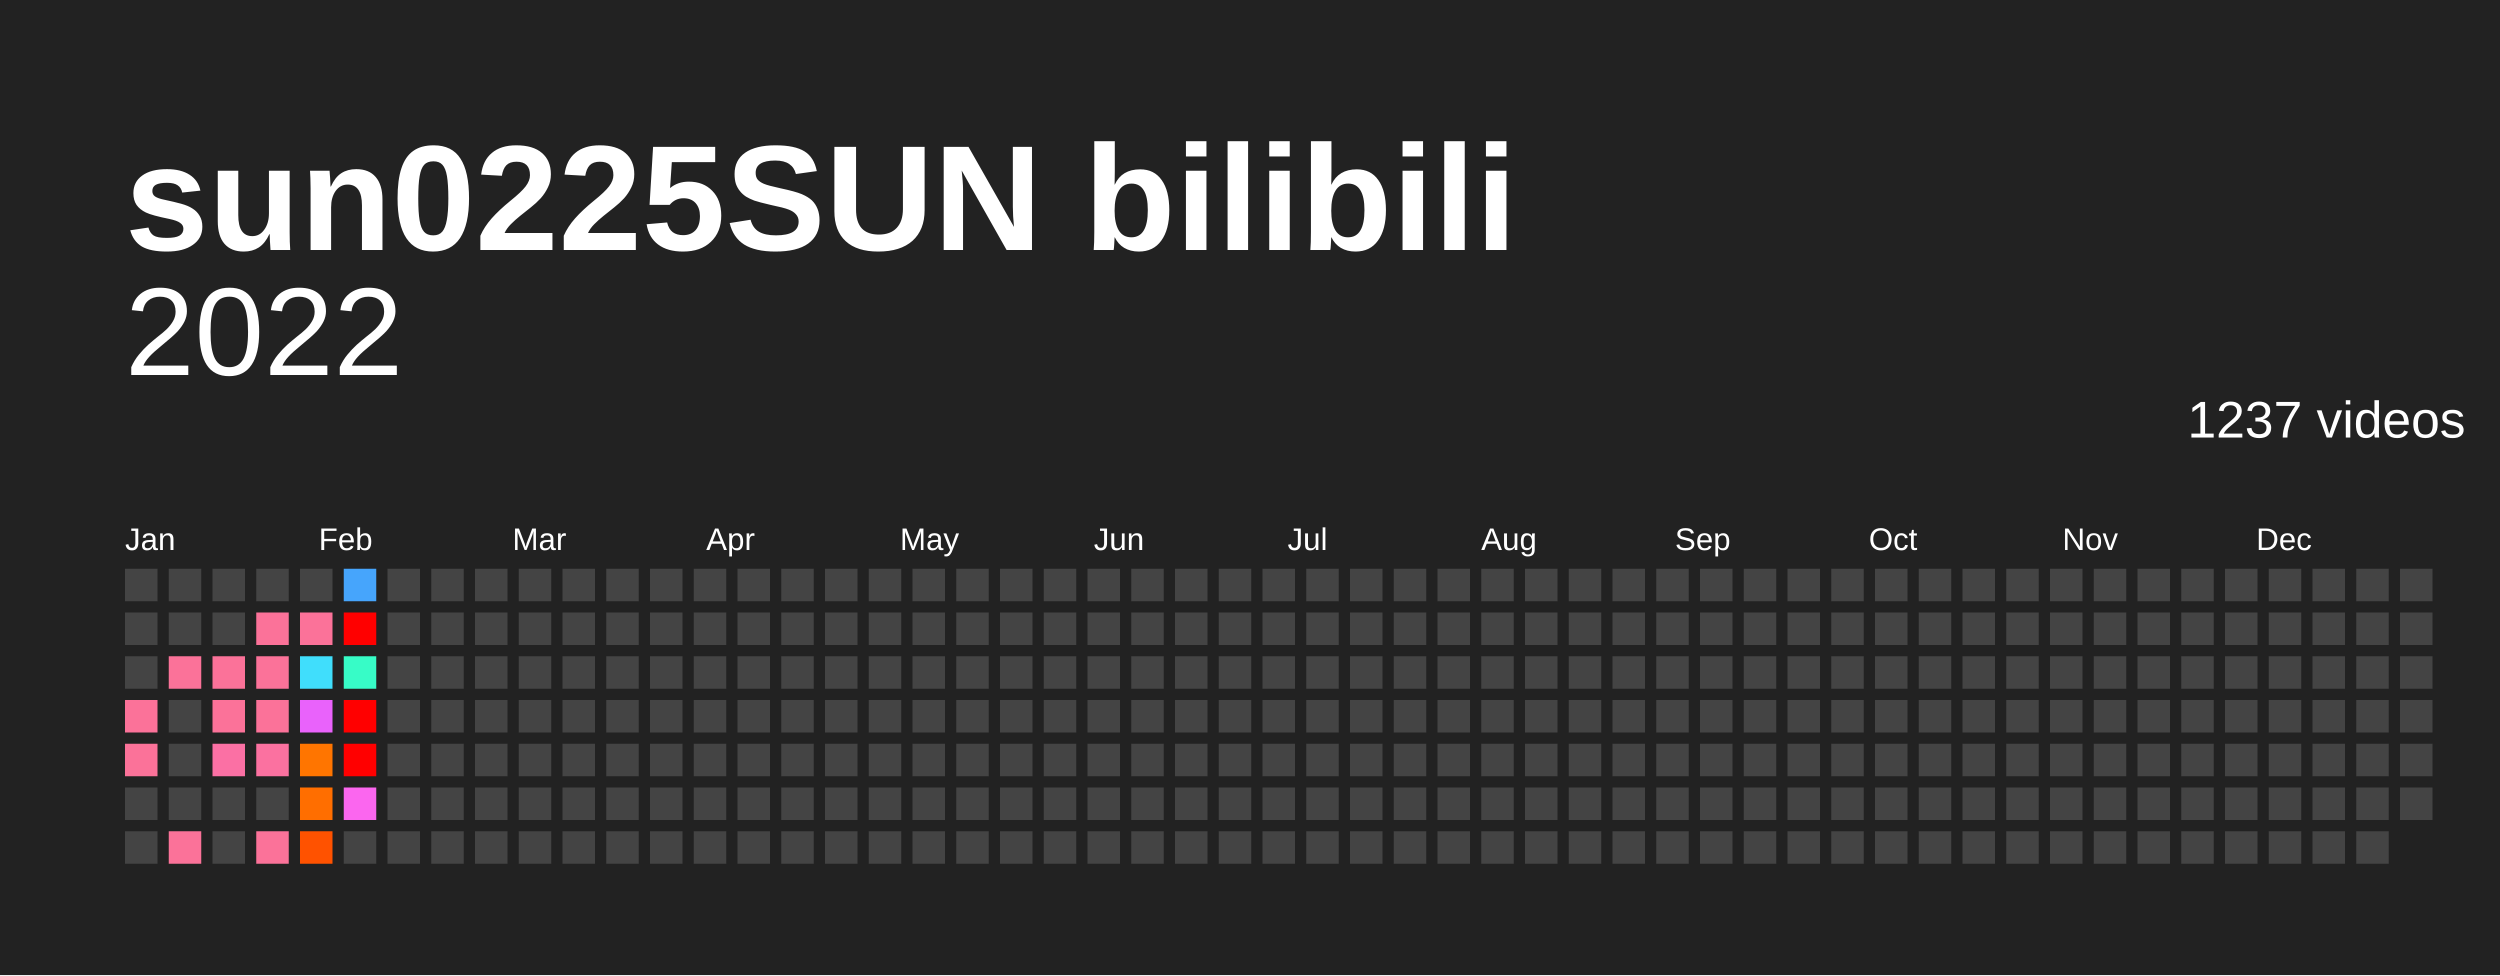
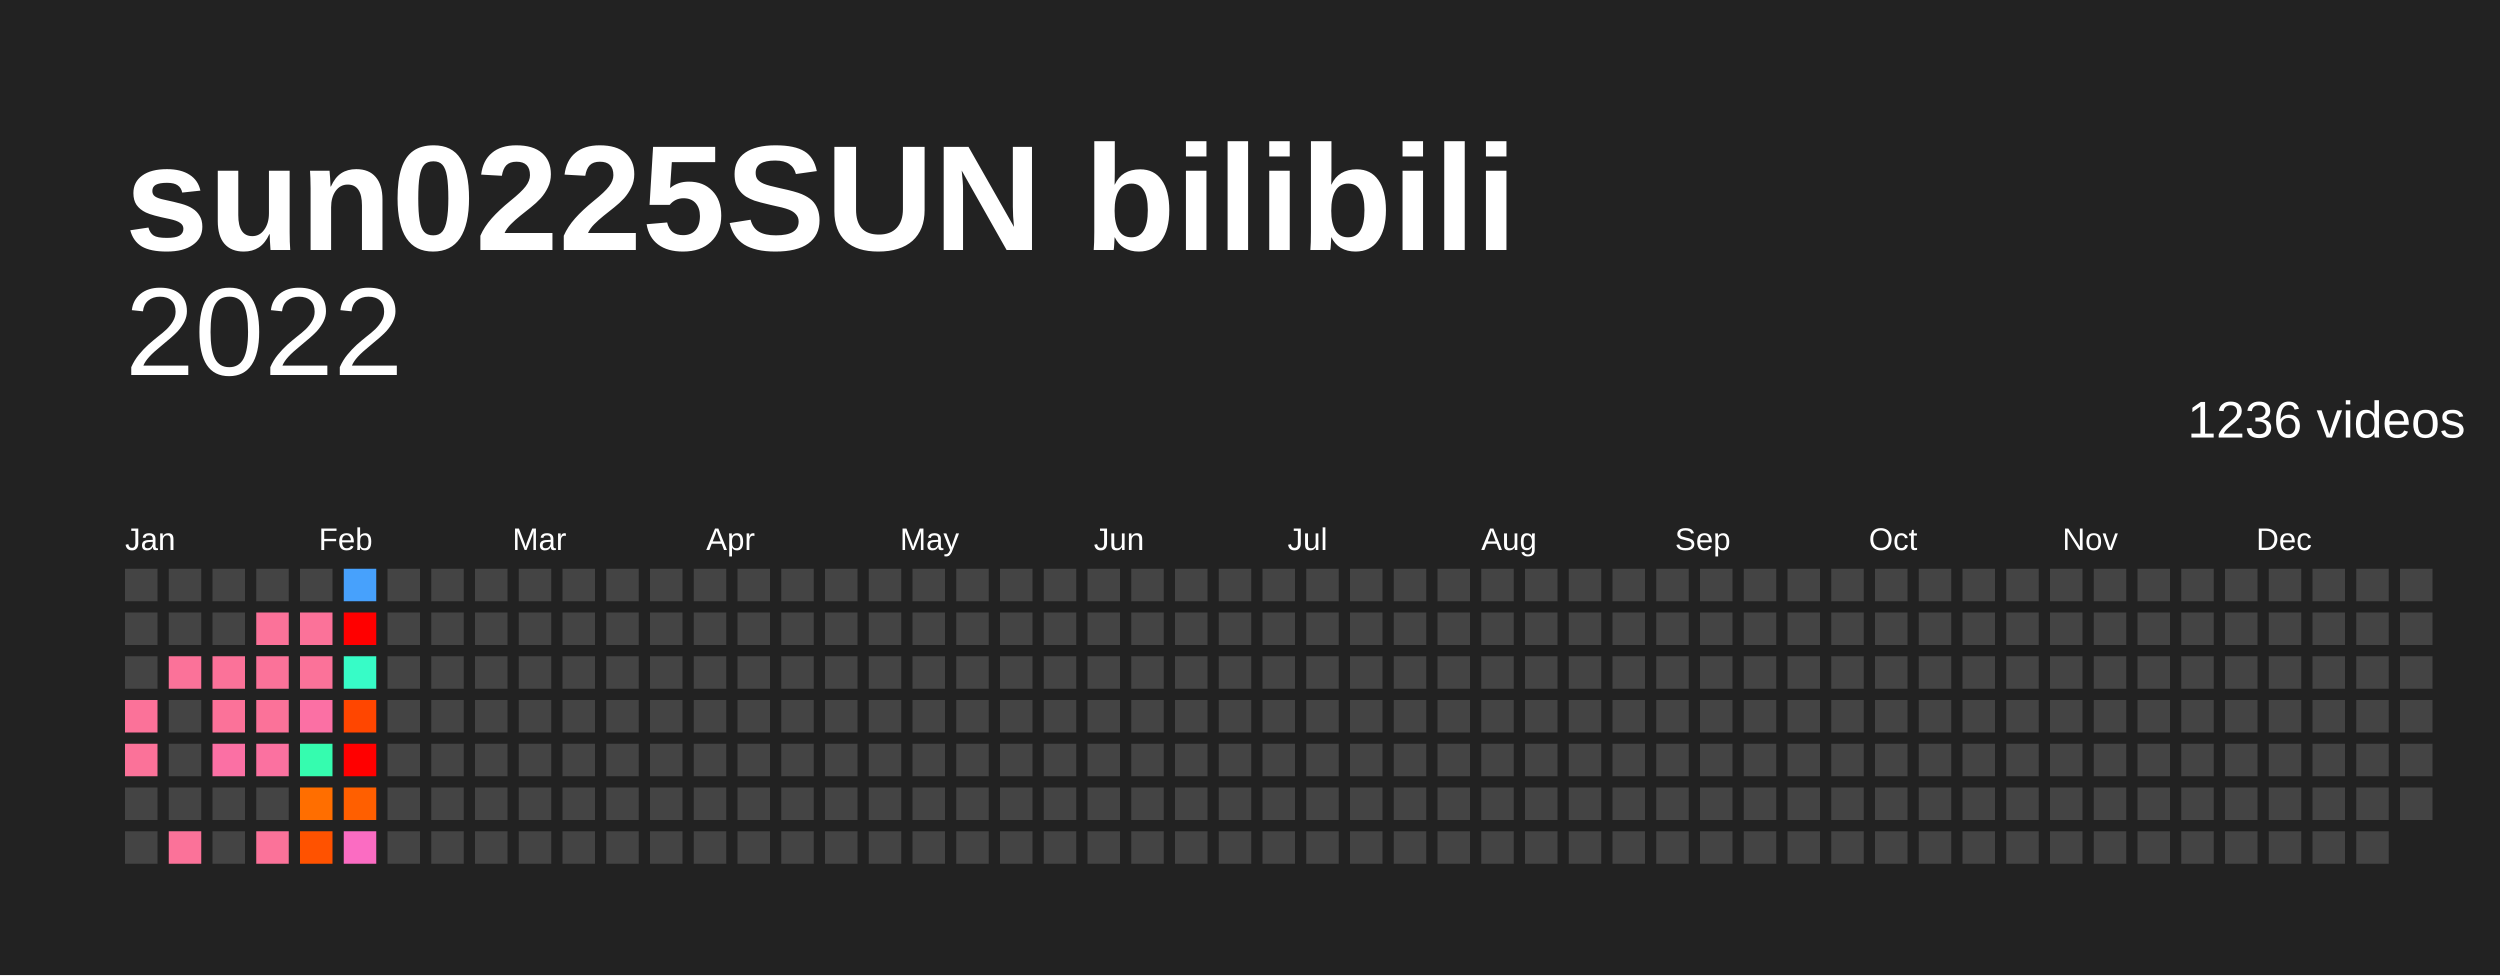
<svg xmlns="http://www.w3.org/2000/svg" baseProfile="full" height="78mm" version="1.1" viewBox="0,0,200,78" width="200mm">
  <defs />
  <rect fill="#222222" height="78" width="200" x="0" y="0" />
  <text fill="#FFFFFF" style="font-size:12px; font-family:Arial; font-weight:bold;" x="10" y="20">sun0225SUN bilibili</text>
  <text alignment-baseline="hanging" fill="#FFFFFF" style="font-size:10.0px; font-family:Arial;" x="10" y="30">2022</text>
-   <text alignment-baseline="hanging" fill="#FFFFFF" style="font-size:4.125px; font-family:Arial;" x="175" y="35">1237 videos</text>
+   <text alignment-baseline="hanging" fill="#FFFFFF" style="font-size:4.125px; font-family:Arial;" x="175" y="35">1236 videos</text>
  <text fill="#FFFFFF" style="font-size:2.5px; font-family:Arial" x="10.0" y="44">Jan</text>
  <text fill="#FFFFFF" style="font-size:2.5px; font-family:Arial" x="25.5" y="44">Feb</text>
  <text fill="#FFFFFF" style="font-size:2.5px; font-family:Arial" x="41.0" y="44">Mar</text>
  <text fill="#FFFFFF" style="font-size:2.5px; font-family:Arial" x="56.5" y="44">Apr</text>
  <text fill="#FFFFFF" style="font-size:2.5px; font-family:Arial" x="72.0" y="44">May</text>
  <text fill="#FFFFFF" style="font-size:2.5px; font-family:Arial" x="87.5" y="44">Jun</text>
  <text fill="#FFFFFF" style="font-size:2.5px; font-family:Arial" x="103.0" y="44">Jul</text>
  <text fill="#FFFFFF" style="font-size:2.5px; font-family:Arial" x="118.5" y="44">Aug</text>
  <text fill="#FFFFFF" style="font-size:2.5px; font-family:Arial" x="134.0" y="44">Sep</text>
  <text fill="#FFFFFF" style="font-size:2.5px; font-family:Arial" x="149.5" y="44">Oct</text>
  <text fill="#FFFFFF" style="font-size:2.5px; font-family:Arial" x="165.0" y="44">Nov</text>
  <text fill="#FFFFFF" style="font-size:2.5px; font-family:Arial" x="180.5" y="44">Dec</text>
  <rect fill="#444444" height="2.6" width="2.6" x="10.0" y="45.5" />
  <rect fill="#444444" height="2.6" width="2.6" x="10.0" y="49.0" />
  <rect fill="#444444" height="2.6" width="2.6" x="10.0" y="52.5" />
  <rect fill="#fb7299" height="2.6" width="2.6" x="10.0" y="56.0" />
  <rect fill="#fb7299" height="2.6" width="2.6" x="10.0" y="59.5" />
  <rect fill="#444444" height="2.6" width="2.6" x="10.0" y="63.0" />
  <rect fill="#444444" height="2.6" width="2.6" x="10.0" y="66.5" />
  <rect fill="#444444" height="2.6" width="2.6" x="13.5" y="45.5" />
  <rect fill="#444444" height="2.6" width="2.6" x="13.5" y="49.0" />
  <rect fill="#fb7299" height="2.6" width="2.6" x="13.5" y="52.5" />
  <rect fill="#444444" height="2.6" width="2.6" x="13.5" y="56.0" />
  <rect fill="#444444" height="2.6" width="2.6" x="13.5" y="59.5" />
  <rect fill="#444444" height="2.6" width="2.6" x="13.5" y="63.0" />
  <rect fill="#fb7299" height="2.6" width="2.6" x="13.5" y="66.5" />
  <rect fill="#444444" height="2.6" width="2.6" x="17.0" y="45.5" />
  <rect fill="#444444" height="2.6" width="2.6" x="17.0" y="49.0" />
  <rect fill="#fb7299" height="2.6" width="2.6" x="17.0" y="52.5" />
  <rect fill="#fb7299" height="2.6" width="2.6" x="17.0" y="56.0" />
  <rect fill="#fb70a4" height="2.6" width="2.6" x="17.0" y="59.5" />
  <rect fill="#444444" height="2.6" width="2.6" x="17.0" y="63.0" />
  <rect fill="#444444" height="2.6" width="2.6" x="17.0" y="66.5" />
  <rect fill="#444444" height="2.6" width="2.6" x="20.5" y="45.5" />
  <rect fill="#fb7299" height="2.6" width="2.6" x="20.5" y="49.0" />
  <rect fill="#fb7299" height="2.6" width="2.6" x="20.5" y="52.5" />
  <rect fill="#fb7299" height="2.6" width="2.6" x="20.5" y="56.0" />
  <rect fill="#fb71a0" height="2.6" width="2.6" x="20.5" y="59.5" />
  <rect fill="#444444" height="2.6" width="2.6" x="20.5" y="63.0" />
  <rect fill="#fb7299" height="2.6" width="2.6" x="20.5" y="66.5" />
  <rect fill="#444444" height="2.6" width="2.6" x="24.0" y="45.5" />
  <rect fill="#fb7299" height="2.6" width="2.6" x="24.0" y="49.0" />
-   <rect fill="#40defc" height="2.6" width="2.6" x="24.0" y="52.5" />
-   <rect fill="#e962fb" height="2.6" width="2.6" x="24.0" y="56.0" />
-   <rect fill="#ff7500" height="2.6" width="2.6" x="24.0" y="59.5" />
+   <rect fill="#fb7299" height="2.6" width="2.6" x="24.0" y="52.5" />
+   <rect fill="#fb70a4" height="2.6" width="2.6" x="24.0" y="56.0" />
+   <rect fill="#35fcaf" height="2.6" width="2.6" x="24.0" y="59.5" />
  <rect fill="#ff6e00" height="2.6" width="2.6" x="24.0" y="63.0" />
  <rect fill="#ff5200" height="2.6" width="2.6" x="24.0" y="66.5" />
-   <rect fill="#46a5fc" height="2.6" width="2.6" x="27.5" y="45.5" />
+   <rect fill="#47a1fc" height="2.6" width="2.6" x="27.5" y="45.5" />
  <rect fill="red" height="2.6" width="2.6" x="27.5" y="49.0" />
  <rect fill="#37fcc7" height="2.6" width="2.6" x="27.5" y="52.5" />
-   <rect fill="red" height="2.6" width="2.6" x="27.5" y="56.0" />
+   <rect fill="#ff4600" height="2.6" width="2.6" x="27.5" y="56.0" />
  <rect fill="red" height="2.6" width="2.6" x="27.5" y="59.5" />
-   <rect fill="#fb66ef" height="2.6" width="2.6" x="27.5" y="63.0" />
-   <rect fill="#444444" height="2.6" width="2.6" x="27.5" y="66.5" />
+   <rect fill="#ff5f00" height="2.6" width="2.6" x="27.5" y="63.0" />
+   <rect fill="#fb6cc2" height="2.6" width="2.6" x="27.5" y="66.5" />
  <rect fill="#444444" height="2.6" width="2.6" x="31.0" y="45.5" />
  <rect fill="#444444" height="2.6" width="2.6" x="31.0" y="49.0" />
  <rect fill="#444444" height="2.6" width="2.6" x="31.0" y="52.5" />
  <rect fill="#444444" height="2.6" width="2.6" x="31.0" y="56.0" />
  <rect fill="#444444" height="2.6" width="2.6" x="31.0" y="59.5" />
  <rect fill="#444444" height="2.6" width="2.6" x="31.0" y="63.0" />
  <rect fill="#444444" height="2.6" width="2.6" x="31.0" y="66.5" />
  <rect fill="#444444" height="2.6" width="2.6" x="34.5" y="45.5" />
  <rect fill="#444444" height="2.6" width="2.6" x="34.5" y="49.0" />
  <rect fill="#444444" height="2.6" width="2.6" x="34.5" y="52.5" />
  <rect fill="#444444" height="2.6" width="2.6" x="34.5" y="56.0" />
  <rect fill="#444444" height="2.6" width="2.6" x="34.5" y="59.5" />
  <rect fill="#444444" height="2.6" width="2.6" x="34.5" y="63.0" />
  <rect fill="#444444" height="2.6" width="2.6" x="34.5" y="66.5" />
  <rect fill="#444444" height="2.6" width="2.6" x="38.0" y="45.5" />
  <rect fill="#444444" height="2.6" width="2.6" x="38.0" y="49.0" />
  <rect fill="#444444" height="2.6" width="2.6" x="38.0" y="52.5" />
  <rect fill="#444444" height="2.6" width="2.6" x="38.0" y="56.0" />
  <rect fill="#444444" height="2.6" width="2.6" x="38.0" y="59.5" />
  <rect fill="#444444" height="2.6" width="2.6" x="38.0" y="63.0" />
  <rect fill="#444444" height="2.6" width="2.6" x="38.0" y="66.5" />
  <rect fill="#444444" height="2.6" width="2.6" x="41.5" y="45.5" />
  <rect fill="#444444" height="2.6" width="2.6" x="41.5" y="49.0" />
  <rect fill="#444444" height="2.6" width="2.6" x="41.5" y="52.5" />
  <rect fill="#444444" height="2.6" width="2.6" x="41.5" y="56.0" />
  <rect fill="#444444" height="2.6" width="2.6" x="41.5" y="59.5" />
  <rect fill="#444444" height="2.6" width="2.6" x="41.5" y="63.0" />
  <rect fill="#444444" height="2.6" width="2.6" x="41.5" y="66.5" />
  <rect fill="#444444" height="2.6" width="2.6" x="45.0" y="45.5" />
  <rect fill="#444444" height="2.6" width="2.6" x="45.0" y="49.0" />
  <rect fill="#444444" height="2.6" width="2.6" x="45.0" y="52.5" />
  <rect fill="#444444" height="2.6" width="2.6" x="45.0" y="56.0" />
  <rect fill="#444444" height="2.6" width="2.6" x="45.0" y="59.5" />
  <rect fill="#444444" height="2.6" width="2.6" x="45.0" y="63.0" />
  <rect fill="#444444" height="2.6" width="2.6" x="45.0" y="66.5" />
  <rect fill="#444444" height="2.6" width="2.6" x="48.5" y="45.5" />
  <rect fill="#444444" height="2.6" width="2.6" x="48.5" y="49.0" />
  <rect fill="#444444" height="2.6" width="2.6" x="48.5" y="52.5" />
  <rect fill="#444444" height="2.6" width="2.6" x="48.5" y="56.0" />
  <rect fill="#444444" height="2.6" width="2.6" x="48.5" y="59.5" />
  <rect fill="#444444" height="2.6" width="2.6" x="48.5" y="63.0" />
  <rect fill="#444444" height="2.6" width="2.6" x="48.5" y="66.5" />
  <rect fill="#444444" height="2.6" width="2.6" x="52.0" y="45.5" />
  <rect fill="#444444" height="2.6" width="2.6" x="52.0" y="49.0" />
  <rect fill="#444444" height="2.6" width="2.6" x="52.0" y="52.5" />
  <rect fill="#444444" height="2.6" width="2.6" x="52.0" y="56.0" />
  <rect fill="#444444" height="2.6" width="2.6" x="52.0" y="59.5" />
  <rect fill="#444444" height="2.6" width="2.6" x="52.0" y="63.0" />
  <rect fill="#444444" height="2.6" width="2.6" x="52.0" y="66.5" />
  <rect fill="#444444" height="2.6" width="2.6" x="55.5" y="45.5" />
  <rect fill="#444444" height="2.6" width="2.6" x="55.5" y="49.0" />
  <rect fill="#444444" height="2.6" width="2.6" x="55.5" y="52.5" />
  <rect fill="#444444" height="2.6" width="2.6" x="55.5" y="56.0" />
  <rect fill="#444444" height="2.6" width="2.6" x="55.5" y="59.5" />
  <rect fill="#444444" height="2.6" width="2.6" x="55.5" y="63.0" />
  <rect fill="#444444" height="2.6" width="2.6" x="55.5" y="66.5" />
  <rect fill="#444444" height="2.6" width="2.6" x="59.0" y="45.5" />
  <rect fill="#444444" height="2.6" width="2.6" x="59.0" y="49.0" />
  <rect fill="#444444" height="2.6" width="2.6" x="59.0" y="52.5" />
  <rect fill="#444444" height="2.6" width="2.6" x="59.0" y="56.0" />
  <rect fill="#444444" height="2.6" width="2.6" x="59.0" y="59.5" />
  <rect fill="#444444" height="2.6" width="2.6" x="59.0" y="63.0" />
  <rect fill="#444444" height="2.6" width="2.6" x="59.0" y="66.5" />
  <rect fill="#444444" height="2.6" width="2.6" x="62.5" y="45.5" />
  <rect fill="#444444" height="2.6" width="2.6" x="62.5" y="49.0" />
  <rect fill="#444444" height="2.6" width="2.6" x="62.5" y="52.5" />
  <rect fill="#444444" height="2.6" width="2.6" x="62.5" y="56.0" />
  <rect fill="#444444" height="2.6" width="2.6" x="62.5" y="59.5" />
  <rect fill="#444444" height="2.6" width="2.6" x="62.5" y="63.0" />
  <rect fill="#444444" height="2.6" width="2.6" x="62.5" y="66.5" />
  <rect fill="#444444" height="2.6" width="2.6" x="66.0" y="45.5" />
  <rect fill="#444444" height="2.6" width="2.6" x="66.0" y="49.0" />
  <rect fill="#444444" height="2.6" width="2.6" x="66.0" y="52.5" />
  <rect fill="#444444" height="2.6" width="2.6" x="66.0" y="56.0" />
  <rect fill="#444444" height="2.6" width="2.6" x="66.0" y="59.5" />
  <rect fill="#444444" height="2.6" width="2.6" x="66.0" y="63.0" />
  <rect fill="#444444" height="2.6" width="2.6" x="66.0" y="66.5" />
  <rect fill="#444444" height="2.6" width="2.6" x="69.5" y="45.5" />
  <rect fill="#444444" height="2.6" width="2.6" x="69.5" y="49.0" />
  <rect fill="#444444" height="2.6" width="2.6" x="69.5" y="52.5" />
  <rect fill="#444444" height="2.6" width="2.6" x="69.5" y="56.0" />
  <rect fill="#444444" height="2.6" width="2.6" x="69.5" y="59.5" />
  <rect fill="#444444" height="2.6" width="2.6" x="69.5" y="63.0" />
  <rect fill="#444444" height="2.6" width="2.6" x="69.5" y="66.5" />
  <rect fill="#444444" height="2.6" width="2.6" x="73.0" y="45.5" />
  <rect fill="#444444" height="2.6" width="2.6" x="73.0" y="49.0" />
  <rect fill="#444444" height="2.6" width="2.6" x="73.0" y="52.5" />
  <rect fill="#444444" height="2.6" width="2.6" x="73.0" y="56.0" />
  <rect fill="#444444" height="2.6" width="2.6" x="73.0" y="59.5" />
  <rect fill="#444444" height="2.6" width="2.6" x="73.0" y="63.0" />
  <rect fill="#444444" height="2.6" width="2.6" x="73.0" y="66.5" />
  <rect fill="#444444" height="2.6" width="2.6" x="76.5" y="45.5" />
  <rect fill="#444444" height="2.6" width="2.6" x="76.5" y="49.0" />
  <rect fill="#444444" height="2.6" width="2.6" x="76.5" y="52.5" />
  <rect fill="#444444" height="2.6" width="2.6" x="76.5" y="56.0" />
  <rect fill="#444444" height="2.6" width="2.6" x="76.5" y="59.5" />
  <rect fill="#444444" height="2.6" width="2.6" x="76.5" y="63.0" />
  <rect fill="#444444" height="2.6" width="2.6" x="76.5" y="66.5" />
  <rect fill="#444444" height="2.6" width="2.6" x="80.0" y="45.5" />
  <rect fill="#444444" height="2.6" width="2.6" x="80.0" y="49.0" />
  <rect fill="#444444" height="2.6" width="2.6" x="80.0" y="52.5" />
  <rect fill="#444444" height="2.6" width="2.6" x="80.0" y="56.0" />
  <rect fill="#444444" height="2.6" width="2.6" x="80.0" y="59.5" />
  <rect fill="#444444" height="2.6" width="2.6" x="80.0" y="63.0" />
  <rect fill="#444444" height="2.6" width="2.6" x="80.0" y="66.5" />
  <rect fill="#444444" height="2.6" width="2.6" x="83.5" y="45.5" />
  <rect fill="#444444" height="2.6" width="2.6" x="83.5" y="49.0" />
  <rect fill="#444444" height="2.6" width="2.6" x="83.5" y="52.5" />
  <rect fill="#444444" height="2.6" width="2.6" x="83.5" y="56.0" />
  <rect fill="#444444" height="2.6" width="2.6" x="83.5" y="59.5" />
  <rect fill="#444444" height="2.6" width="2.6" x="83.5" y="63.0" />
  <rect fill="#444444" height="2.6" width="2.6" x="83.5" y="66.5" />
  <rect fill="#444444" height="2.6" width="2.6" x="87.0" y="45.5" />
  <rect fill="#444444" height="2.6" width="2.6" x="87.0" y="49.0" />
  <rect fill="#444444" height="2.6" width="2.6" x="87.0" y="52.5" />
  <rect fill="#444444" height="2.6" width="2.6" x="87.0" y="56.0" />
  <rect fill="#444444" height="2.6" width="2.6" x="87.0" y="59.5" />
  <rect fill="#444444" height="2.6" width="2.6" x="87.0" y="63.0" />
  <rect fill="#444444" height="2.6" width="2.6" x="87.0" y="66.5" />
  <rect fill="#444444" height="2.6" width="2.6" x="90.5" y="45.5" />
  <rect fill="#444444" height="2.6" width="2.6" x="90.5" y="49.0" />
  <rect fill="#444444" height="2.6" width="2.6" x="90.5" y="52.5" />
  <rect fill="#444444" height="2.6" width="2.6" x="90.5" y="56.0" />
  <rect fill="#444444" height="2.6" width="2.6" x="90.5" y="59.5" />
  <rect fill="#444444" height="2.6" width="2.6" x="90.5" y="63.0" />
  <rect fill="#444444" height="2.6" width="2.6" x="90.5" y="66.5" />
  <rect fill="#444444" height="2.6" width="2.6" x="94.0" y="45.5" />
  <rect fill="#444444" height="2.6" width="2.6" x="94.0" y="49.0" />
  <rect fill="#444444" height="2.6" width="2.6" x="94.0" y="52.5" />
  <rect fill="#444444" height="2.6" width="2.6" x="94.0" y="56.0" />
  <rect fill="#444444" height="2.6" width="2.6" x="94.0" y="59.5" />
  <rect fill="#444444" height="2.6" width="2.6" x="94.0" y="63.0" />
  <rect fill="#444444" height="2.6" width="2.6" x="94.0" y="66.5" />
  <rect fill="#444444" height="2.6" width="2.6" x="97.5" y="45.5" />
  <rect fill="#444444" height="2.6" width="2.6" x="97.5" y="49.0" />
  <rect fill="#444444" height="2.6" width="2.6" x="97.5" y="52.5" />
  <rect fill="#444444" height="2.6" width="2.6" x="97.5" y="56.0" />
  <rect fill="#444444" height="2.6" width="2.6" x="97.5" y="59.5" />
  <rect fill="#444444" height="2.6" width="2.6" x="97.5" y="63.0" />
  <rect fill="#444444" height="2.6" width="2.6" x="97.5" y="66.5" />
  <rect fill="#444444" height="2.6" width="2.6" x="101.0" y="45.5" />
  <rect fill="#444444" height="2.6" width="2.6" x="101.0" y="49.0" />
  <rect fill="#444444" height="2.6" width="2.6" x="101.0" y="52.5" />
  <rect fill="#444444" height="2.6" width="2.6" x="101.0" y="56.0" />
  <rect fill="#444444" height="2.6" width="2.6" x="101.0" y="59.5" />
  <rect fill="#444444" height="2.6" width="2.6" x="101.0" y="63.0" />
  <rect fill="#444444" height="2.6" width="2.6" x="101.0" y="66.5" />
  <rect fill="#444444" height="2.6" width="2.6" x="104.5" y="45.5" />
  <rect fill="#444444" height="2.6" width="2.6" x="104.5" y="49.0" />
  <rect fill="#444444" height="2.6" width="2.6" x="104.5" y="52.5" />
  <rect fill="#444444" height="2.6" width="2.6" x="104.5" y="56.0" />
  <rect fill="#444444" height="2.6" width="2.6" x="104.5" y="59.5" />
  <rect fill="#444444" height="2.6" width="2.6" x="104.5" y="63.0" />
  <rect fill="#444444" height="2.6" width="2.6" x="104.5" y="66.5" />
  <rect fill="#444444" height="2.6" width="2.6" x="108.0" y="45.5" />
  <rect fill="#444444" height="2.6" width="2.6" x="108.0" y="49.0" />
  <rect fill="#444444" height="2.6" width="2.6" x="108.0" y="52.5" />
  <rect fill="#444444" height="2.6" width="2.6" x="108.0" y="56.0" />
  <rect fill="#444444" height="2.6" width="2.6" x="108.0" y="59.5" />
  <rect fill="#444444" height="2.6" width="2.6" x="108.0" y="63.0" />
  <rect fill="#444444" height="2.6" width="2.6" x="108.0" y="66.5" />
  <rect fill="#444444" height="2.6" width="2.6" x="111.5" y="45.5" />
  <rect fill="#444444" height="2.6" width="2.6" x="111.5" y="49.0" />
  <rect fill="#444444" height="2.6" width="2.6" x="111.5" y="52.5" />
  <rect fill="#444444" height="2.6" width="2.6" x="111.5" y="56.0" />
  <rect fill="#444444" height="2.6" width="2.6" x="111.5" y="59.5" />
  <rect fill="#444444" height="2.6" width="2.6" x="111.5" y="63.0" />
  <rect fill="#444444" height="2.6" width="2.6" x="111.5" y="66.5" />
  <rect fill="#444444" height="2.6" width="2.6" x="115.0" y="45.5" />
  <rect fill="#444444" height="2.6" width="2.6" x="115.0" y="49.0" />
  <rect fill="#444444" height="2.6" width="2.6" x="115.0" y="52.5" />
  <rect fill="#444444" height="2.6" width="2.6" x="115.0" y="56.0" />
  <rect fill="#444444" height="2.6" width="2.6" x="115.0" y="59.5" />
  <rect fill="#444444" height="2.6" width="2.6" x="115.0" y="63.0" />
  <rect fill="#444444" height="2.6" width="2.6" x="115.0" y="66.5" />
  <rect fill="#444444" height="2.6" width="2.6" x="118.5" y="45.5" />
  <rect fill="#444444" height="2.6" width="2.6" x="118.5" y="49.0" />
  <rect fill="#444444" height="2.6" width="2.6" x="118.5" y="52.5" />
  <rect fill="#444444" height="2.6" width="2.6" x="118.5" y="56.0" />
  <rect fill="#444444" height="2.6" width="2.6" x="118.5" y="59.5" />
  <rect fill="#444444" height="2.6" width="2.6" x="118.5" y="63.0" />
  <rect fill="#444444" height="2.6" width="2.6" x="118.5" y="66.5" />
  <rect fill="#444444" height="2.6" width="2.6" x="122.0" y="45.5" />
  <rect fill="#444444" height="2.6" width="2.6" x="122.0" y="49.0" />
  <rect fill="#444444" height="2.6" width="2.6" x="122.0" y="52.5" />
  <rect fill="#444444" height="2.6" width="2.6" x="122.0" y="56.0" />
  <rect fill="#444444" height="2.6" width="2.6" x="122.0" y="59.5" />
  <rect fill="#444444" height="2.6" width="2.6" x="122.0" y="63.0" />
  <rect fill="#444444" height="2.6" width="2.6" x="122.0" y="66.5" />
  <rect fill="#444444" height="2.6" width="2.6" x="125.5" y="45.5" />
  <rect fill="#444444" height="2.6" width="2.6" x="125.5" y="49.0" />
  <rect fill="#444444" height="2.6" width="2.6" x="125.5" y="52.5" />
  <rect fill="#444444" height="2.6" width="2.6" x="125.5" y="56.0" />
  <rect fill="#444444" height="2.6" width="2.6" x="125.5" y="59.5" />
  <rect fill="#444444" height="2.6" width="2.6" x="125.5" y="63.0" />
  <rect fill="#444444" height="2.6" width="2.6" x="125.5" y="66.5" />
  <rect fill="#444444" height="2.6" width="2.6" x="129.0" y="45.5" />
  <rect fill="#444444" height="2.6" width="2.6" x="129.0" y="49.0" />
  <rect fill="#444444" height="2.6" width="2.6" x="129.0" y="52.5" />
  <rect fill="#444444" height="2.6" width="2.6" x="129.0" y="56.0" />
  <rect fill="#444444" height="2.6" width="2.6" x="129.0" y="59.5" />
  <rect fill="#444444" height="2.6" width="2.6" x="129.0" y="63.0" />
  <rect fill="#444444" height="2.6" width="2.6" x="129.0" y="66.5" />
  <rect fill="#444444" height="2.6" width="2.6" x="132.5" y="45.5" />
  <rect fill="#444444" height="2.6" width="2.6" x="132.5" y="49.0" />
  <rect fill="#444444" height="2.6" width="2.6" x="132.5" y="52.5" />
  <rect fill="#444444" height="2.6" width="2.6" x="132.5" y="56.0" />
  <rect fill="#444444" height="2.6" width="2.6" x="132.5" y="59.5" />
  <rect fill="#444444" height="2.6" width="2.6" x="132.5" y="63.0" />
  <rect fill="#444444" height="2.6" width="2.6" x="132.5" y="66.5" />
  <rect fill="#444444" height="2.6" width="2.6" x="136.0" y="45.5" />
  <rect fill="#444444" height="2.6" width="2.6" x="136.0" y="49.0" />
  <rect fill="#444444" height="2.6" width="2.6" x="136.0" y="52.5" />
  <rect fill="#444444" height="2.6" width="2.6" x="136.0" y="56.0" />
  <rect fill="#444444" height="2.6" width="2.6" x="136.0" y="59.5" />
  <rect fill="#444444" height="2.6" width="2.6" x="136.0" y="63.0" />
  <rect fill="#444444" height="2.6" width="2.6" x="136.0" y="66.5" />
  <rect fill="#444444" height="2.6" width="2.6" x="139.5" y="45.5" />
  <rect fill="#444444" height="2.6" width="2.6" x="139.5" y="49.0" />
  <rect fill="#444444" height="2.6" width="2.6" x="139.5" y="52.5" />
  <rect fill="#444444" height="2.6" width="2.6" x="139.5" y="56.0" />
  <rect fill="#444444" height="2.6" width="2.6" x="139.5" y="59.5" />
  <rect fill="#444444" height="2.6" width="2.6" x="139.5" y="63.0" />
  <rect fill="#444444" height="2.6" width="2.6" x="139.5" y="66.5" />
  <rect fill="#444444" height="2.6" width="2.6" x="143.0" y="45.5" />
  <rect fill="#444444" height="2.6" width="2.6" x="143.0" y="49.0" />
  <rect fill="#444444" height="2.6" width="2.6" x="143.0" y="52.5" />
  <rect fill="#444444" height="2.6" width="2.6" x="143.0" y="56.0" />
  <rect fill="#444444" height="2.6" width="2.6" x="143.0" y="59.5" />
  <rect fill="#444444" height="2.6" width="2.6" x="143.0" y="63.0" />
  <rect fill="#444444" height="2.6" width="2.6" x="143.0" y="66.5" />
  <rect fill="#444444" height="2.6" width="2.6" x="146.5" y="45.5" />
  <rect fill="#444444" height="2.6" width="2.6" x="146.5" y="49.0" />
  <rect fill="#444444" height="2.6" width="2.6" x="146.5" y="52.5" />
  <rect fill="#444444" height="2.6" width="2.6" x="146.5" y="56.0" />
  <rect fill="#444444" height="2.6" width="2.6" x="146.5" y="59.5" />
  <rect fill="#444444" height="2.6" width="2.6" x="146.5" y="63.0" />
  <rect fill="#444444" height="2.6" width="2.6" x="146.5" y="66.5" />
  <rect fill="#444444" height="2.6" width="2.6" x="150.0" y="45.5" />
  <rect fill="#444444" height="2.6" width="2.6" x="150.0" y="49.0" />
  <rect fill="#444444" height="2.6" width="2.6" x="150.0" y="52.5" />
  <rect fill="#444444" height="2.6" width="2.6" x="150.0" y="56.0" />
  <rect fill="#444444" height="2.6" width="2.6" x="150.0" y="59.5" />
  <rect fill="#444444" height="2.6" width="2.6" x="150.0" y="63.0" />
  <rect fill="#444444" height="2.6" width="2.6" x="150.0" y="66.5" />
  <rect fill="#444444" height="2.6" width="2.6" x="153.5" y="45.5" />
  <rect fill="#444444" height="2.6" width="2.6" x="153.5" y="49.0" />
  <rect fill="#444444" height="2.6" width="2.6" x="153.5" y="52.5" />
  <rect fill="#444444" height="2.6" width="2.6" x="153.5" y="56.0" />
  <rect fill="#444444" height="2.6" width="2.6" x="153.5" y="59.5" />
  <rect fill="#444444" height="2.6" width="2.6" x="153.5" y="63.0" />
  <rect fill="#444444" height="2.6" width="2.6" x="153.5" y="66.5" />
  <rect fill="#444444" height="2.6" width="2.6" x="157.0" y="45.5" />
  <rect fill="#444444" height="2.6" width="2.6" x="157.0" y="49.0" />
  <rect fill="#444444" height="2.6" width="2.6" x="157.0" y="52.5" />
  <rect fill="#444444" height="2.6" width="2.6" x="157.0" y="56.0" />
  <rect fill="#444444" height="2.6" width="2.6" x="157.0" y="59.5" />
  <rect fill="#444444" height="2.6" width="2.6" x="157.0" y="63.0" />
  <rect fill="#444444" height="2.6" width="2.6" x="157.0" y="66.5" />
  <rect fill="#444444" height="2.6" width="2.6" x="160.5" y="45.5" />
  <rect fill="#444444" height="2.6" width="2.6" x="160.5" y="49.0" />
  <rect fill="#444444" height="2.6" width="2.6" x="160.5" y="52.5" />
  <rect fill="#444444" height="2.6" width="2.6" x="160.5" y="56.0" />
  <rect fill="#444444" height="2.6" width="2.6" x="160.5" y="59.5" />
  <rect fill="#444444" height="2.6" width="2.6" x="160.5" y="63.0" />
  <rect fill="#444444" height="2.6" width="2.6" x="160.5" y="66.5" />
  <rect fill="#444444" height="2.6" width="2.6" x="164.0" y="45.5" />
  <rect fill="#444444" height="2.6" width="2.6" x="164.0" y="49.0" />
  <rect fill="#444444" height="2.6" width="2.6" x="164.0" y="52.5" />
  <rect fill="#444444" height="2.6" width="2.6" x="164.0" y="56.0" />
  <rect fill="#444444" height="2.6" width="2.6" x="164.0" y="59.5" />
  <rect fill="#444444" height="2.6" width="2.6" x="164.0" y="63.0" />
  <rect fill="#444444" height="2.6" width="2.6" x="164.0" y="66.5" />
  <rect fill="#444444" height="2.6" width="2.6" x="167.5" y="45.5" />
  <rect fill="#444444" height="2.6" width="2.6" x="167.5" y="49.0" />
  <rect fill="#444444" height="2.6" width="2.6" x="167.5" y="52.5" />
  <rect fill="#444444" height="2.6" width="2.6" x="167.5" y="56.0" />
  <rect fill="#444444" height="2.6" width="2.6" x="167.5" y="59.5" />
  <rect fill="#444444" height="2.6" width="2.6" x="167.5" y="63.0" />
  <rect fill="#444444" height="2.6" width="2.6" x="167.5" y="66.5" />
  <rect fill="#444444" height="2.6" width="2.6" x="171.0" y="45.5" />
  <rect fill="#444444" height="2.6" width="2.6" x="171.0" y="49.0" />
  <rect fill="#444444" height="2.6" width="2.6" x="171.0" y="52.5" />
  <rect fill="#444444" height="2.6" width="2.6" x="171.0" y="56.0" />
  <rect fill="#444444" height="2.6" width="2.6" x="171.0" y="59.5" />
  <rect fill="#444444" height="2.6" width="2.6" x="171.0" y="63.0" />
  <rect fill="#444444" height="2.6" width="2.6" x="171.0" y="66.5" />
  <rect fill="#444444" height="2.6" width="2.6" x="174.5" y="45.5" />
  <rect fill="#444444" height="2.6" width="2.6" x="174.5" y="49.0" />
  <rect fill="#444444" height="2.6" width="2.6" x="174.5" y="52.5" />
  <rect fill="#444444" height="2.6" width="2.6" x="174.5" y="56.0" />
  <rect fill="#444444" height="2.6" width="2.6" x="174.5" y="59.5" />
  <rect fill="#444444" height="2.6" width="2.6" x="174.5" y="63.0" />
  <rect fill="#444444" height="2.6" width="2.6" x="174.5" y="66.5" />
  <rect fill="#444444" height="2.6" width="2.6" x="178.0" y="45.5" />
  <rect fill="#444444" height="2.6" width="2.6" x="178.0" y="49.0" />
  <rect fill="#444444" height="2.6" width="2.6" x="178.0" y="52.5" />
  <rect fill="#444444" height="2.6" width="2.6" x="178.0" y="56.0" />
  <rect fill="#444444" height="2.6" width="2.6" x="178.0" y="59.5" />
  <rect fill="#444444" height="2.6" width="2.6" x="178.0" y="63.0" />
  <rect fill="#444444" height="2.6" width="2.6" x="178.0" y="66.5" />
  <rect fill="#444444" height="2.6" width="2.6" x="181.5" y="45.5" />
  <rect fill="#444444" height="2.6" width="2.6" x="181.5" y="49.0" />
  <rect fill="#444444" height="2.6" width="2.6" x="181.5" y="52.5" />
  <rect fill="#444444" height="2.6" width="2.6" x="181.5" y="56.0" />
  <rect fill="#444444" height="2.6" width="2.6" x="181.5" y="59.5" />
  <rect fill="#444444" height="2.6" width="2.6" x="181.5" y="63.0" />
  <rect fill="#444444" height="2.6" width="2.6" x="181.5" y="66.5" />
  <rect fill="#444444" height="2.6" width="2.6" x="185.0" y="45.5" />
  <rect fill="#444444" height="2.6" width="2.6" x="185.0" y="49.0" />
  <rect fill="#444444" height="2.6" width="2.6" x="185.0" y="52.5" />
  <rect fill="#444444" height="2.6" width="2.6" x="185.0" y="56.0" />
  <rect fill="#444444" height="2.6" width="2.6" x="185.0" y="59.5" />
  <rect fill="#444444" height="2.6" width="2.6" x="185.0" y="63.0" />
  <rect fill="#444444" height="2.6" width="2.6" x="185.0" y="66.5" />
  <rect fill="#444444" height="2.6" width="2.6" x="188.5" y="45.5" />
  <rect fill="#444444" height="2.6" width="2.6" x="188.5" y="49.0" />
  <rect fill="#444444" height="2.6" width="2.6" x="188.5" y="52.5" />
  <rect fill="#444444" height="2.6" width="2.6" x="188.5" y="56.0" />
  <rect fill="#444444" height="2.6" width="2.6" x="188.5" y="59.5" />
  <rect fill="#444444" height="2.6" width="2.6" x="188.5" y="63.0" />
  <rect fill="#444444" height="2.6" width="2.6" x="188.5" y="66.5" />
  <rect fill="#444444" height="2.6" width="2.6" x="192.0" y="45.5" />
  <rect fill="#444444" height="2.6" width="2.6" x="192.0" y="49.0" />
  <rect fill="#444444" height="2.6" width="2.6" x="192.0" y="52.5" />
  <rect fill="#444444" height="2.6" width="2.6" x="192.0" y="56.0" />
  <rect fill="#444444" height="2.6" width="2.6" x="192.0" y="59.5" />
  <rect fill="#444444" height="2.6" width="2.6" x="192.0" y="63.0" />
</svg>
